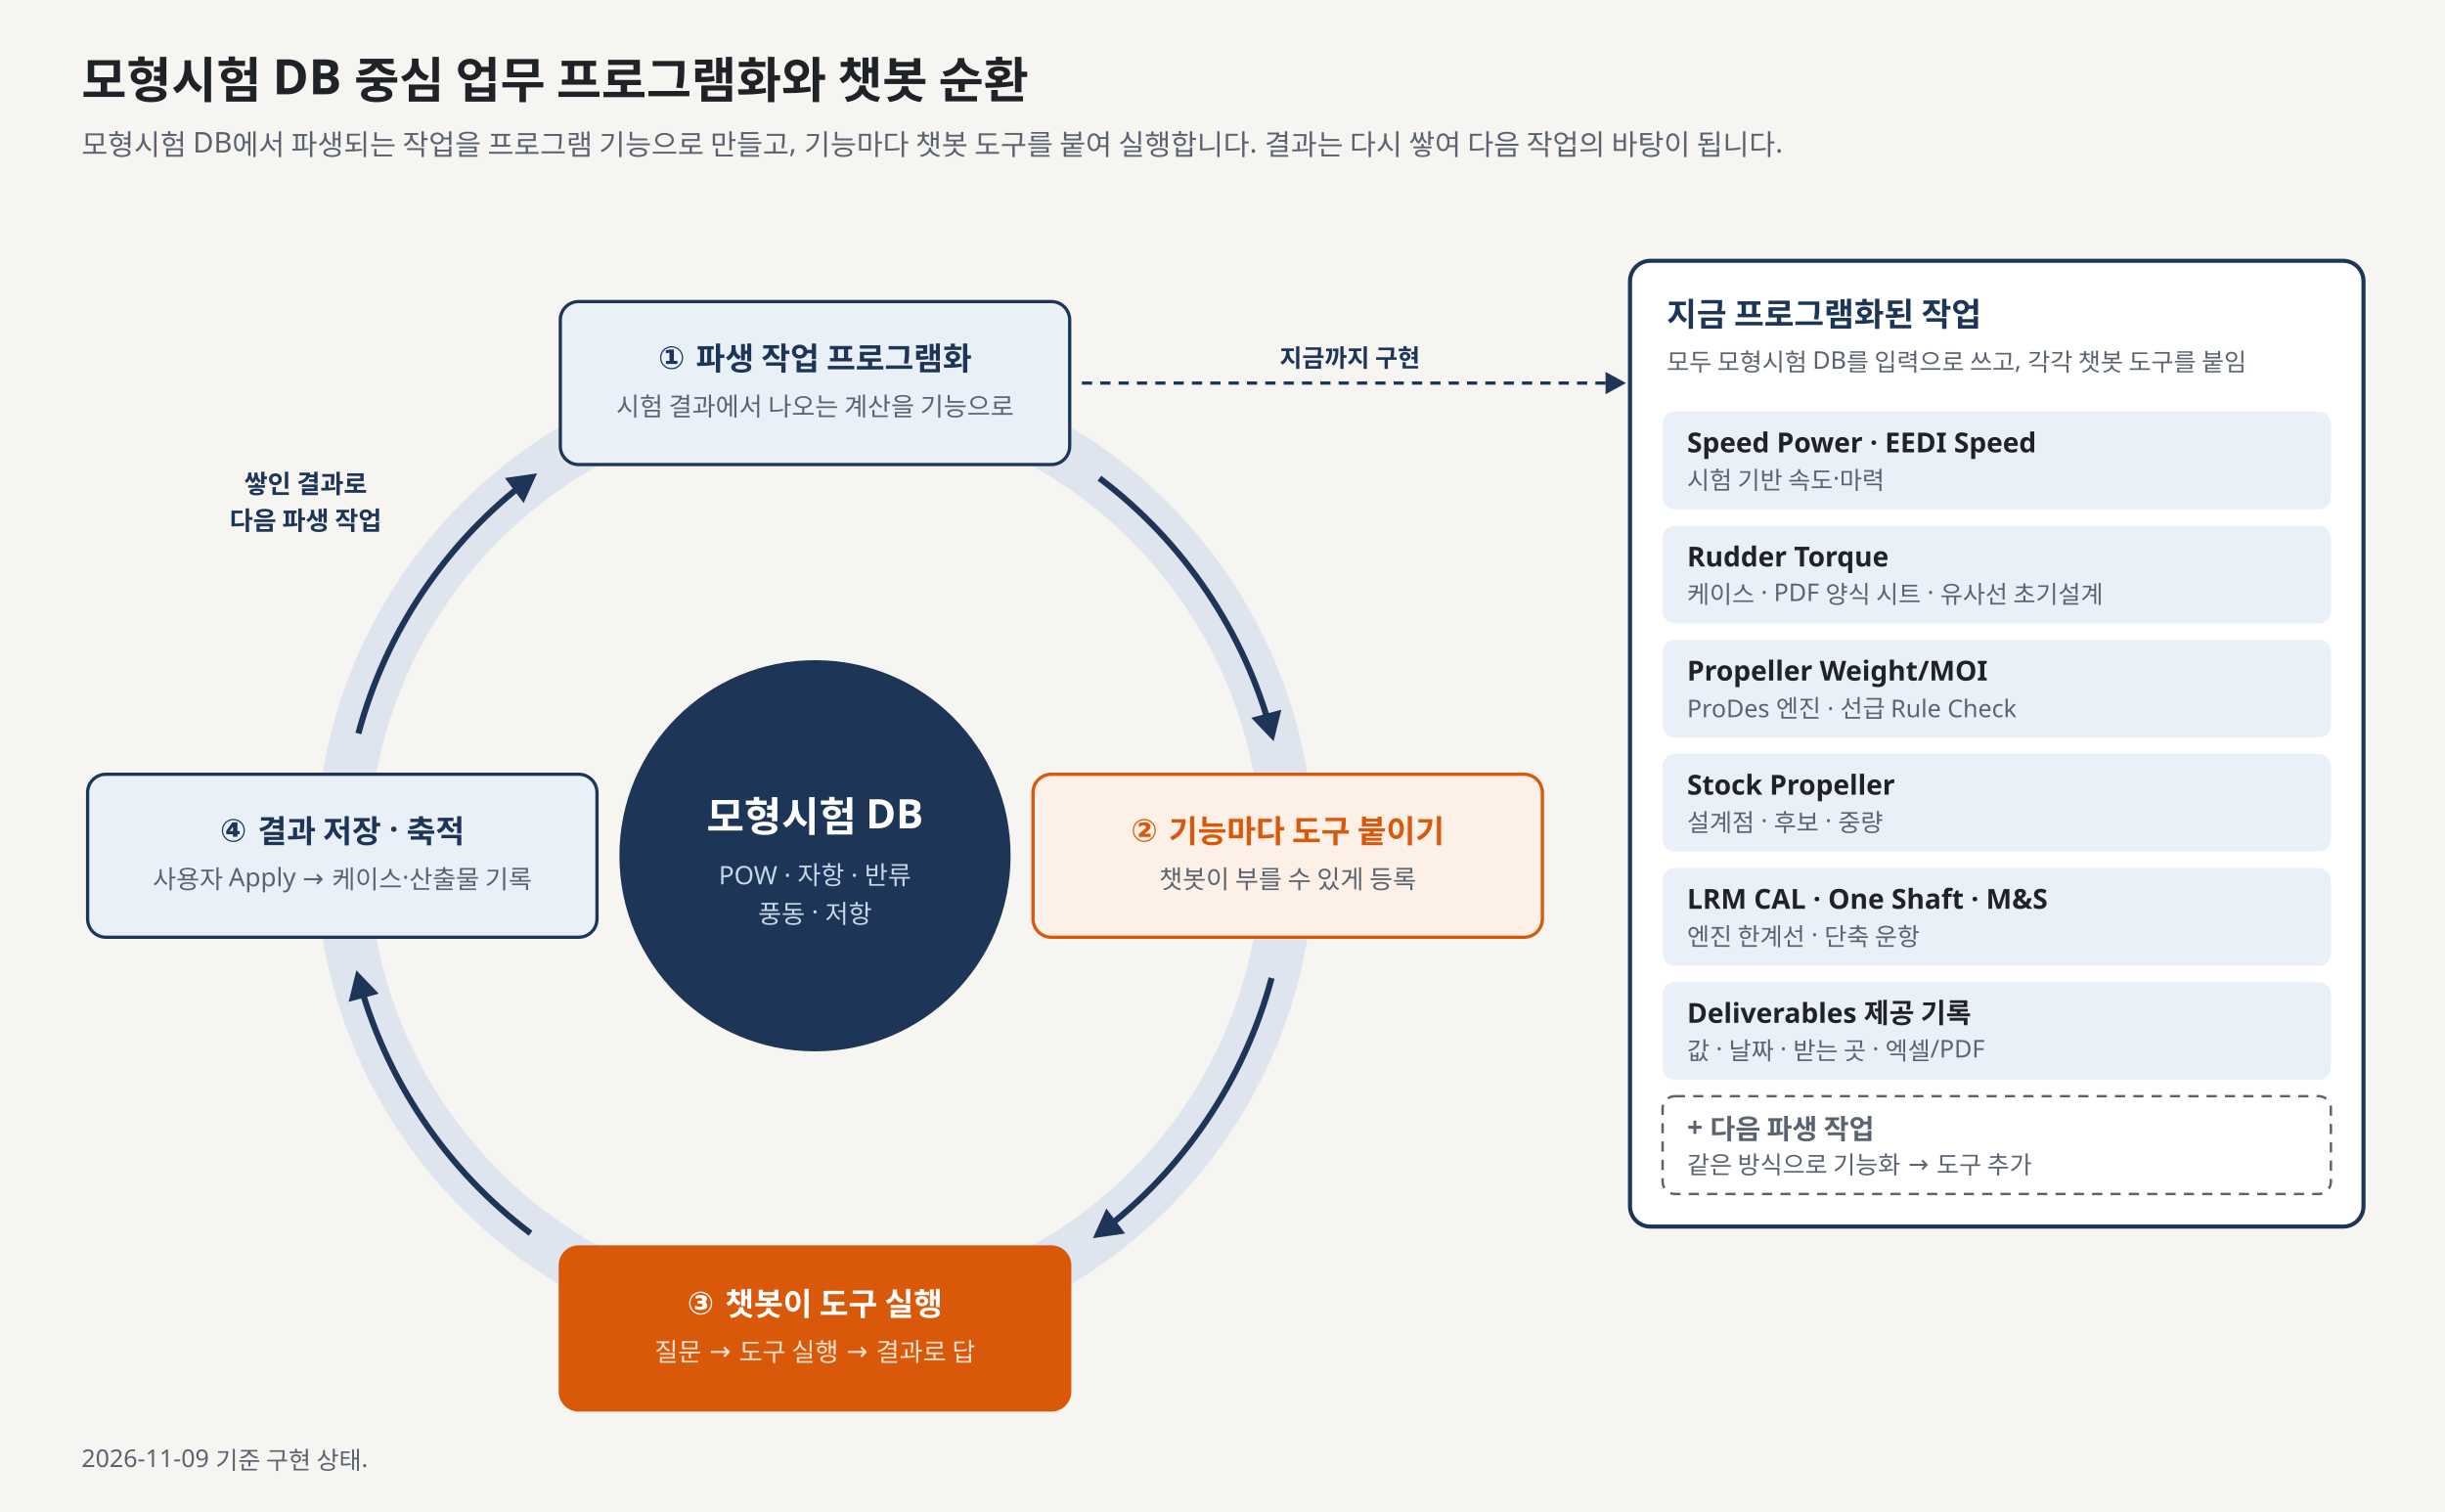
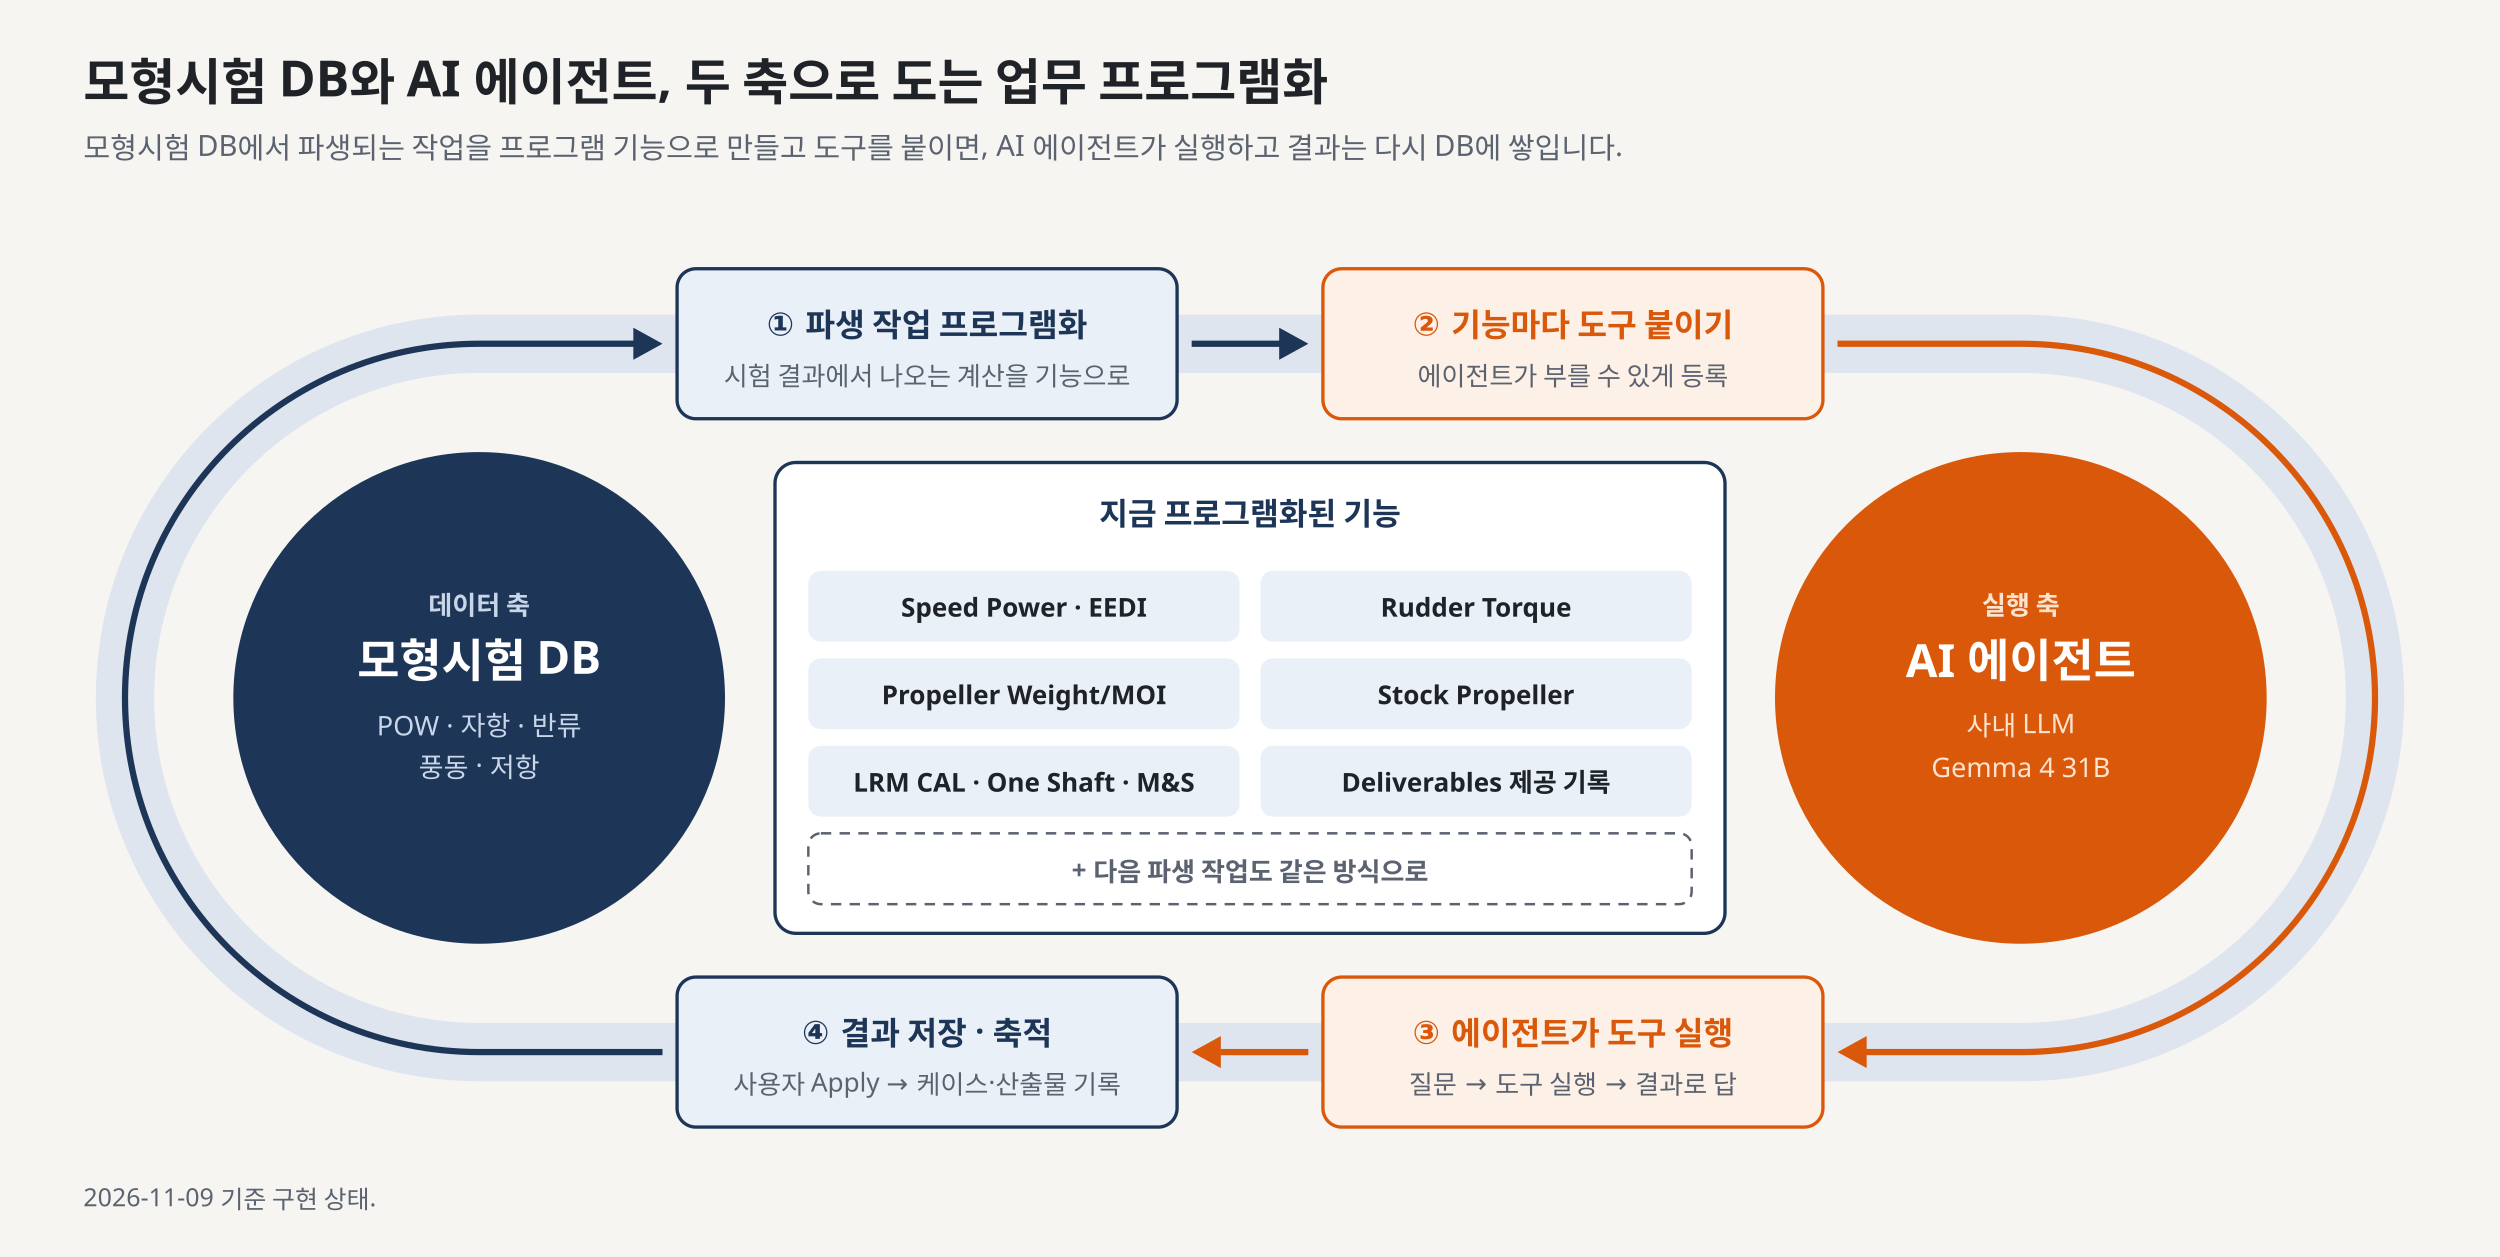
- <svg xmlns="http://www.w3.org/2000/svg" width="1200" height="742" viewBox="0 0 1200 742" font-family="'Malgun Gothic','Noto Sans KR','Apple SD Gothic Neo',sans-serif">
-   <rect x="0" y="0" width="1200" height="742" fill="#f6f5f2" />
-   <text x="40.0" y="48.0" font-size="24" fill="#1f2328" font-weight="700">모형시험 DB 중심 업무 프로그램화와 챗봇 순환</text>
-   <text x="40.0" y="76.0" font-size="14" fill="#5b6370">모형시험 DB에서 파생되는 작업을 프로그램 기능으로 만들고, 기능마다 챗봇 도구를 붙여 실행합니다. 결과는 다시 쌓여 다음 작업의 바탕이 됩니다.</text>
-   <circle cx="400" cy="420" r="232" fill="none" stroke="#dfe5ee" stroke-width="26" />
-   <path d="M539.6,234.7 A232,232 0 0 1 624.1,360.0" fill="none" stroke="#1d3557" stroke-width="3" />
-   <polygon points="625.1,363.8 614.1,352.3 628.9,348.3" fill="#1d3557" />
-   <path d="M624.1,480.0 A232,232 0 0 1 539.6,605.3" fill="none" stroke="#1d3557" stroke-width="3" />
-   <polygon points="536.4,607.7 543.0,593.1 552.2,605.4" fill="#1d3557" />
-   <path d="M260.4,605.3 A232,232 0 0 1 175.9,480.0" fill="none" stroke="#1d3557" stroke-width="3" />
-   <polygon points="174.9,476.2 185.9,487.7 171.1,491.7" fill="#1d3557" />
-   <path d="M175.9,360.0 A232,232 0 0 1 260.4,234.7" fill="none" stroke="#1d3557" stroke-width="3" />
-   <polygon points="263.6,232.3 257.0,246.9 247.8,234.6" fill="#1d3557" />
-   <text x="150.0" y="242.0" font-size="12.5" fill="#1d3557" font-weight="700" text-anchor="middle">쌓인 결과로</text>
-   <text x="150.0" y="260.0" font-size="12.5" fill="#1d3557" font-weight="700" text-anchor="middle">다음 파생 작업</text>
-   <circle cx="400" cy="420" r="96" fill="#1d3557" />
-   <text x="400.0" y="408.0" font-size="20" fill="#ffffff" font-weight="700" text-anchor="middle">모형시험 DB</text>
-   <text x="400.0" y="434.0" font-size="12.5" fill="#c9d6e8" text-anchor="middle">POW · 자항 · 반류</text>
-   <text x="400.0" y="453.0" font-size="12.5" fill="#c9d6e8" text-anchor="middle">풍동 · 저항</text>
-   <rect x="275.0" y="148.0" width="250" height="80" rx="9" fill="#eaf0f8" stroke="#1d3557" stroke-width="1.6" />
-   <text x="400.0" y="181.0" font-size="15.5" fill="#1d3557" font-weight="700" text-anchor="middle">① 파생 작업 프로그램화</text>
-   <text x="400.0" y="204.0" font-size="12.5" fill="#5b6370" text-anchor="middle">시험 결과에서 나오는 계산을 기능으로</text>
-   <rect x="507.0" y="380.0" width="250" height="80" rx="9" fill="#fdf0e6" stroke="#d9580a" stroke-width="1.6" />
-   <text x="632.0" y="413.0" font-size="15.5" fill="#d9580a" font-weight="700" text-anchor="middle">② 기능마다 도구 붙이기</text>
-   <text x="632.0" y="436.0" font-size="12.5" fill="#5b6370" text-anchor="middle">챗봇이 부를 수 있게 등록</text>
-   <rect x="275.0" y="612.0" width="250" height="80" rx="9" fill="#d9580a" stroke="#d9580a" stroke-width="1.6" />
-   <text x="400.0" y="645.0" font-size="15.5" fill="#ffffff" font-weight="700" text-anchor="middle">③ 챗봇이 도구 실행</text>
-   <text x="400.0" y="668.0" font-size="12.5" fill="#ffe3cf" text-anchor="middle">질문 → 도구 실행 → 결과로 답</text>
-   <rect x="43.0" y="380.0" width="250" height="80" rx="9" fill="#eaf0f8" stroke="#1d3557" stroke-width="1.6" />
-   <text x="168.0" y="413.0" font-size="15.5" fill="#1d3557" font-weight="700" text-anchor="middle">④ 결과 저장 · 축적</text>
-   <text x="168.0" y="436.0" font-size="12.5" fill="#5b6370" text-anchor="middle">사용자 Apply → 케이스·산출물 기록</text>
-   <rect x="800.0" y="128.0" width="360" height="474" rx="10" fill="#ffffff" stroke="#1d3557" stroke-width="2" />
-   <text x="818.0" y="160.0" font-size="16" fill="#1d3557" font-weight="700">지금 프로그램화된 작업</text>
-   <text x="818.0" y="182.0" font-size="12" fill="#5b6370">모두 모형시험 DB를 입력으로 쓰고, 각각 챗봇 도구를 붙임</text>
-   <rect x="816.0" y="202.0" width="328" height="48" rx="6" fill="#eaf0f8" />
-   <text x="828.0" y="222.0" font-size="13.5" fill="#1f2328" font-weight="600">Speed Power · EEDI Speed</text>
-   <text x="828.0" y="240.0" font-size="12" fill="#5b6370">시험 기반 속도·마력</text>
-   <rect x="816.0" y="258.0" width="328" height="48" rx="6" fill="#eaf0f8" />
-   <text x="828.0" y="278.0" font-size="13.5" fill="#1f2328" font-weight="600">Rudder Torque</text>
-   <text x="828.0" y="296.0" font-size="12" fill="#5b6370">케이스 · PDF 양식 시트 · 유사선 초기설계</text>
-   <rect x="816.0" y="314.0" width="328" height="48" rx="6" fill="#eaf0f8" />
-   <text x="828.0" y="334.0" font-size="13.5" fill="#1f2328" font-weight="600">Propeller Weight/MOI</text>
-   <text x="828.0" y="352.0" font-size="12" fill="#5b6370">ProDes 엔진 · 선급 Rule Check</text>
-   <rect x="816.0" y="370.0" width="328" height="48" rx="6" fill="#eaf0f8" />
-   <text x="828.0" y="390.0" font-size="13.5" fill="#1f2328" font-weight="600">Stock Propeller</text>
-   <text x="828.0" y="408.0" font-size="12" fill="#5b6370">설계점 · 후보 · 중량</text>
-   <rect x="816.0" y="426.0" width="328" height="48" rx="6" fill="#eaf0f8" />
-   <text x="828.0" y="446.0" font-size="13.5" fill="#1f2328" font-weight="600">LRM CAL · One Shaft · M&amp;S</text>
-   <text x="828.0" y="464.0" font-size="12" fill="#5b6370">엔진 한계선 · 단축 운항</text>
-   <rect x="816.0" y="482.0" width="328" height="48" rx="6" fill="#eaf0f8" />
-   <text x="828.0" y="502.0" font-size="13.5" fill="#1f2328" font-weight="600">Deliverables 제공 기록</text>
-   <text x="828.0" y="520.0" font-size="12" fill="#5b6370">값 · 날짜 · 받는 곳 · 엑셀/PDF</text>
-   <rect x="816.0" y="538.0" width="328" height="48" rx="6" fill="#ffffff" stroke="#5b6370" stroke-width="1.2" stroke-dasharray="5 4" />
-   <text x="828.0" y="558.0" font-size="13.5" fill="#5b6370" font-weight="700">+ 다음 파생 작업</text>
-   <text x="828.0" y="576.0" font-size="12" fill="#5b6370">같은 방식으로 기능화 → 도구 추가</text>
-   <line x1="531.0" y1="188.0" x2="790" y2="188.0" stroke="#1d3557" stroke-width="1.6" stroke-dasharray="5 4" />
-   <polygon points="798.0,188.0 788.0,193.5 788.0,182.5" fill="#1d3557" />
-   <text x="662.5" y="180.0" font-size="12" fill="#1d3557" font-weight="700" text-anchor="middle">지금까지 구현</text>
-   <text x="40.0" y="720.0" font-size="12" fill="#5b6370">2026-11-09 기준 구현 상태.</text>
+ <svg xmlns="http://www.w3.org/2000/svg" width="1200" height="603" viewBox="0 0 1200 603" font-family="'Malgun Gothic','Noto Sans KR','Apple SD Gothic Neo',sans-serif">
+   <rect x="0" y="0" width="1200" height="603" fill="#f6f5f2" />
+   <text x="40.0" y="48.0" font-size="24" fill="#1f2328" font-weight="700">모형시험 DB와 AI 에이전트, 두 축으로 도는 업무 프로그램화</text>
+   <text x="40.0" y="76.0" font-size="14" fill="#5b6370">모형시험 DB에서 파생되는 작업을 프로그램 기능으로 만들고 도구를 붙이면, AI 에이전트가 실행하고 결과는 다시 DB에 쌓입니다.</text>
+   <path d="M230,165 L970,165 A170,170 0 0 1 970,505 L230,505 A170,170 0 0 1 230,165 Z" fill="none" stroke="#dfe5ee" stroke-width="28" />
+   <path d="M318.0,505 L230,505 A170,170 0 0 1 230,165 L312.0,165" fill="none" stroke="#1d3557" stroke-width="3" />
+   <polygon points="318.0,165 304.0,157.3 304.0,172.7" fill="#1d3557" />
+   <path d="M572.0,165 L622.0,165" fill="none" stroke="#1d3557" stroke-width="3" />
+   <polygon points="628.0,165 614.0,157.3 614.0,172.7" fill="#1d3557" />
+   <path d="M882.0,165 L970,165 A170,170 0 0 1 970,505 L888.0,505" fill="none" stroke="#d9580a" stroke-width="3" />
+   <polygon points="882.0,505 896.0,497.3 896.0,512.7" fill="#d9580a" />
+   <path d="M628.0,505 L578.0,505" fill="none" stroke="#d9580a" stroke-width="3" />
+   <polygon points="572.0,505 586.0,497.3 586.0,512.7" fill="#d9580a" />
+   <circle cx="230" cy="335" r="118" fill="#1d3557" />
+   <text x="230.0" y="295.0" font-size="12.5" fill="#c9d6e8" font-weight="700" text-anchor="middle">데이터 축</text>
+   <text x="230.0" y="325.0" font-size="22" fill="#ffffff" font-weight="700" text-anchor="middle">모형시험 DB</text>
+   <text x="230.0" y="353.0" font-size="13" fill="#c9d6e8" text-anchor="middle">POW · 자항 · 반류</text>
+   <text x="230.0" y="373.0" font-size="13" fill="#c9d6e8" text-anchor="middle">풍동 · 저항</text>
+   <circle cx="970" cy="335" r="118" fill="#d9580a" />
+   <text x="970.0" y="295.0" font-size="12.5" fill="#ffe3cf" font-weight="700" text-anchor="middle">실행 축</text>
+   <text x="970.0" y="325.0" font-size="22" fill="#ffffff" font-weight="700" text-anchor="middle">AI 에이전트</text>
+   <text x="970.0" y="353.0" font-size="13" fill="#ffe3cf" text-anchor="middle">사내 LLM</text>
+   <text x="970.0" y="373.0" font-size="13" fill="#ffe3cf" text-anchor="middle">Gemma 4 31B</text>
+   <rect x="325.0" y="129.0" width="240" height="72" rx="9" fill="#eaf0f8" stroke="#1d3557" stroke-width="1.6" />
+   <text x="445.0" y="161.0" font-size="15.5" fill="#1d3557" font-weight="700" text-anchor="middle">① 파생 작업 프로그램화</text>
+   <text x="445.0" y="185.0" font-size="12.5" fill="#5b6370" text-anchor="middle">시험 결과에서 나오는 계산을 기능으로</text>
+   <rect x="635.0" y="129.0" width="240" height="72" rx="9" fill="#fdf0e6" stroke="#d9580a" stroke-width="1.6" />
+   <text x="755.0" y="161.0" font-size="15.5" fill="#d9580a" font-weight="700" text-anchor="middle">② 기능마다 도구 붙이기</text>
+   <text x="755.0" y="185.0" font-size="12.5" fill="#5b6370" text-anchor="middle">에이전트가 부를 수 있게 등록</text>
+   <rect x="635.0" y="469.0" width="240" height="72" rx="9" fill="#fdf0e6" stroke="#d9580a" stroke-width="1.6" />
+   <text x="755.0" y="501.0" font-size="15.5" fill="#d9580a" font-weight="700" text-anchor="middle">③ 에이전트가 도구 실행</text>
+   <text x="755.0" y="525.0" font-size="12.5" fill="#5b6370" text-anchor="middle">질문 → 도구 실행 → 결과로 답</text>
+   <rect x="325.0" y="469.0" width="240" height="72" rx="9" fill="#eaf0f8" stroke="#1d3557" stroke-width="1.6" />
+   <text x="445.0" y="501.0" font-size="15.5" fill="#1d3557" font-weight="700" text-anchor="middle">④ 결과 저장 · 축적</text>
+   <text x="445.0" y="525.0" font-size="12.5" fill="#5b6370" text-anchor="middle">사용자 Apply → 케이스·산출물 기록</text>
+   <rect x="372.0" y="222.0" width="456" height="226" rx="10" fill="#ffffff" stroke="#1d3557" stroke-width="1.6" />
+   <text x="600.0" y="252.0" font-size="15" fill="#1d3557" font-weight="700" text-anchor="middle">지금 프로그램화된 기능</text>
+   <rect x="388.0" y="274.0" width="207.0" height="34" rx="6" fill="#eaf0f8" />
+   <text x="491.5" y="296.0" font-size="12.5" fill="#1f2328" font-weight="600" text-anchor="middle">Speed Power · EEDI</text>
+   <rect x="605.0" y="274.0" width="207.0" height="34" rx="6" fill="#eaf0f8" />
+   <text x="708.5" y="296.0" font-size="12.5" fill="#1f2328" font-weight="600" text-anchor="middle">Rudder Torque</text>
+   <rect x="388.0" y="316.0" width="207.0" height="34" rx="6" fill="#eaf0f8" />
+   <text x="491.5" y="338.0" font-size="12.5" fill="#1f2328" font-weight="600" text-anchor="middle">Propeller Weight/MOI</text>
+   <rect x="605.0" y="316.0" width="207.0" height="34" rx="6" fill="#eaf0f8" />
+   <text x="708.5" y="338.0" font-size="12.5" fill="#1f2328" font-weight="600" text-anchor="middle">Stock Propeller</text>
+   <rect x="388.0" y="358.0" width="207.0" height="34" rx="6" fill="#eaf0f8" />
+   <text x="491.5" y="380.0" font-size="12.5" fill="#1f2328" font-weight="600" text-anchor="middle">LRM CAL · One Shaft · M&amp;S</text>
+   <rect x="605.0" y="358.0" width="207.0" height="34" rx="6" fill="#eaf0f8" />
+   <text x="708.5" y="380.0" font-size="12.5" fill="#1f2328" font-weight="600" text-anchor="middle">Deliverables 제공 기록</text>
+   <rect x="388.0" y="400.0" width="424" height="34" rx="6" fill="#ffffff" stroke="#5b6370" stroke-width="1.2" stroke-dasharray="5 4" />
+   <text x="600.0" y="422.0" font-size="12.5" fill="#5b6370" font-weight="700" text-anchor="middle">+ 다음 파생 작업도 같은 방식으로</text>
+   <text x="40.0" y="579.0" font-size="12" fill="#5b6370">2026-11-09 기준 구현 상태.</text>
</svg>
